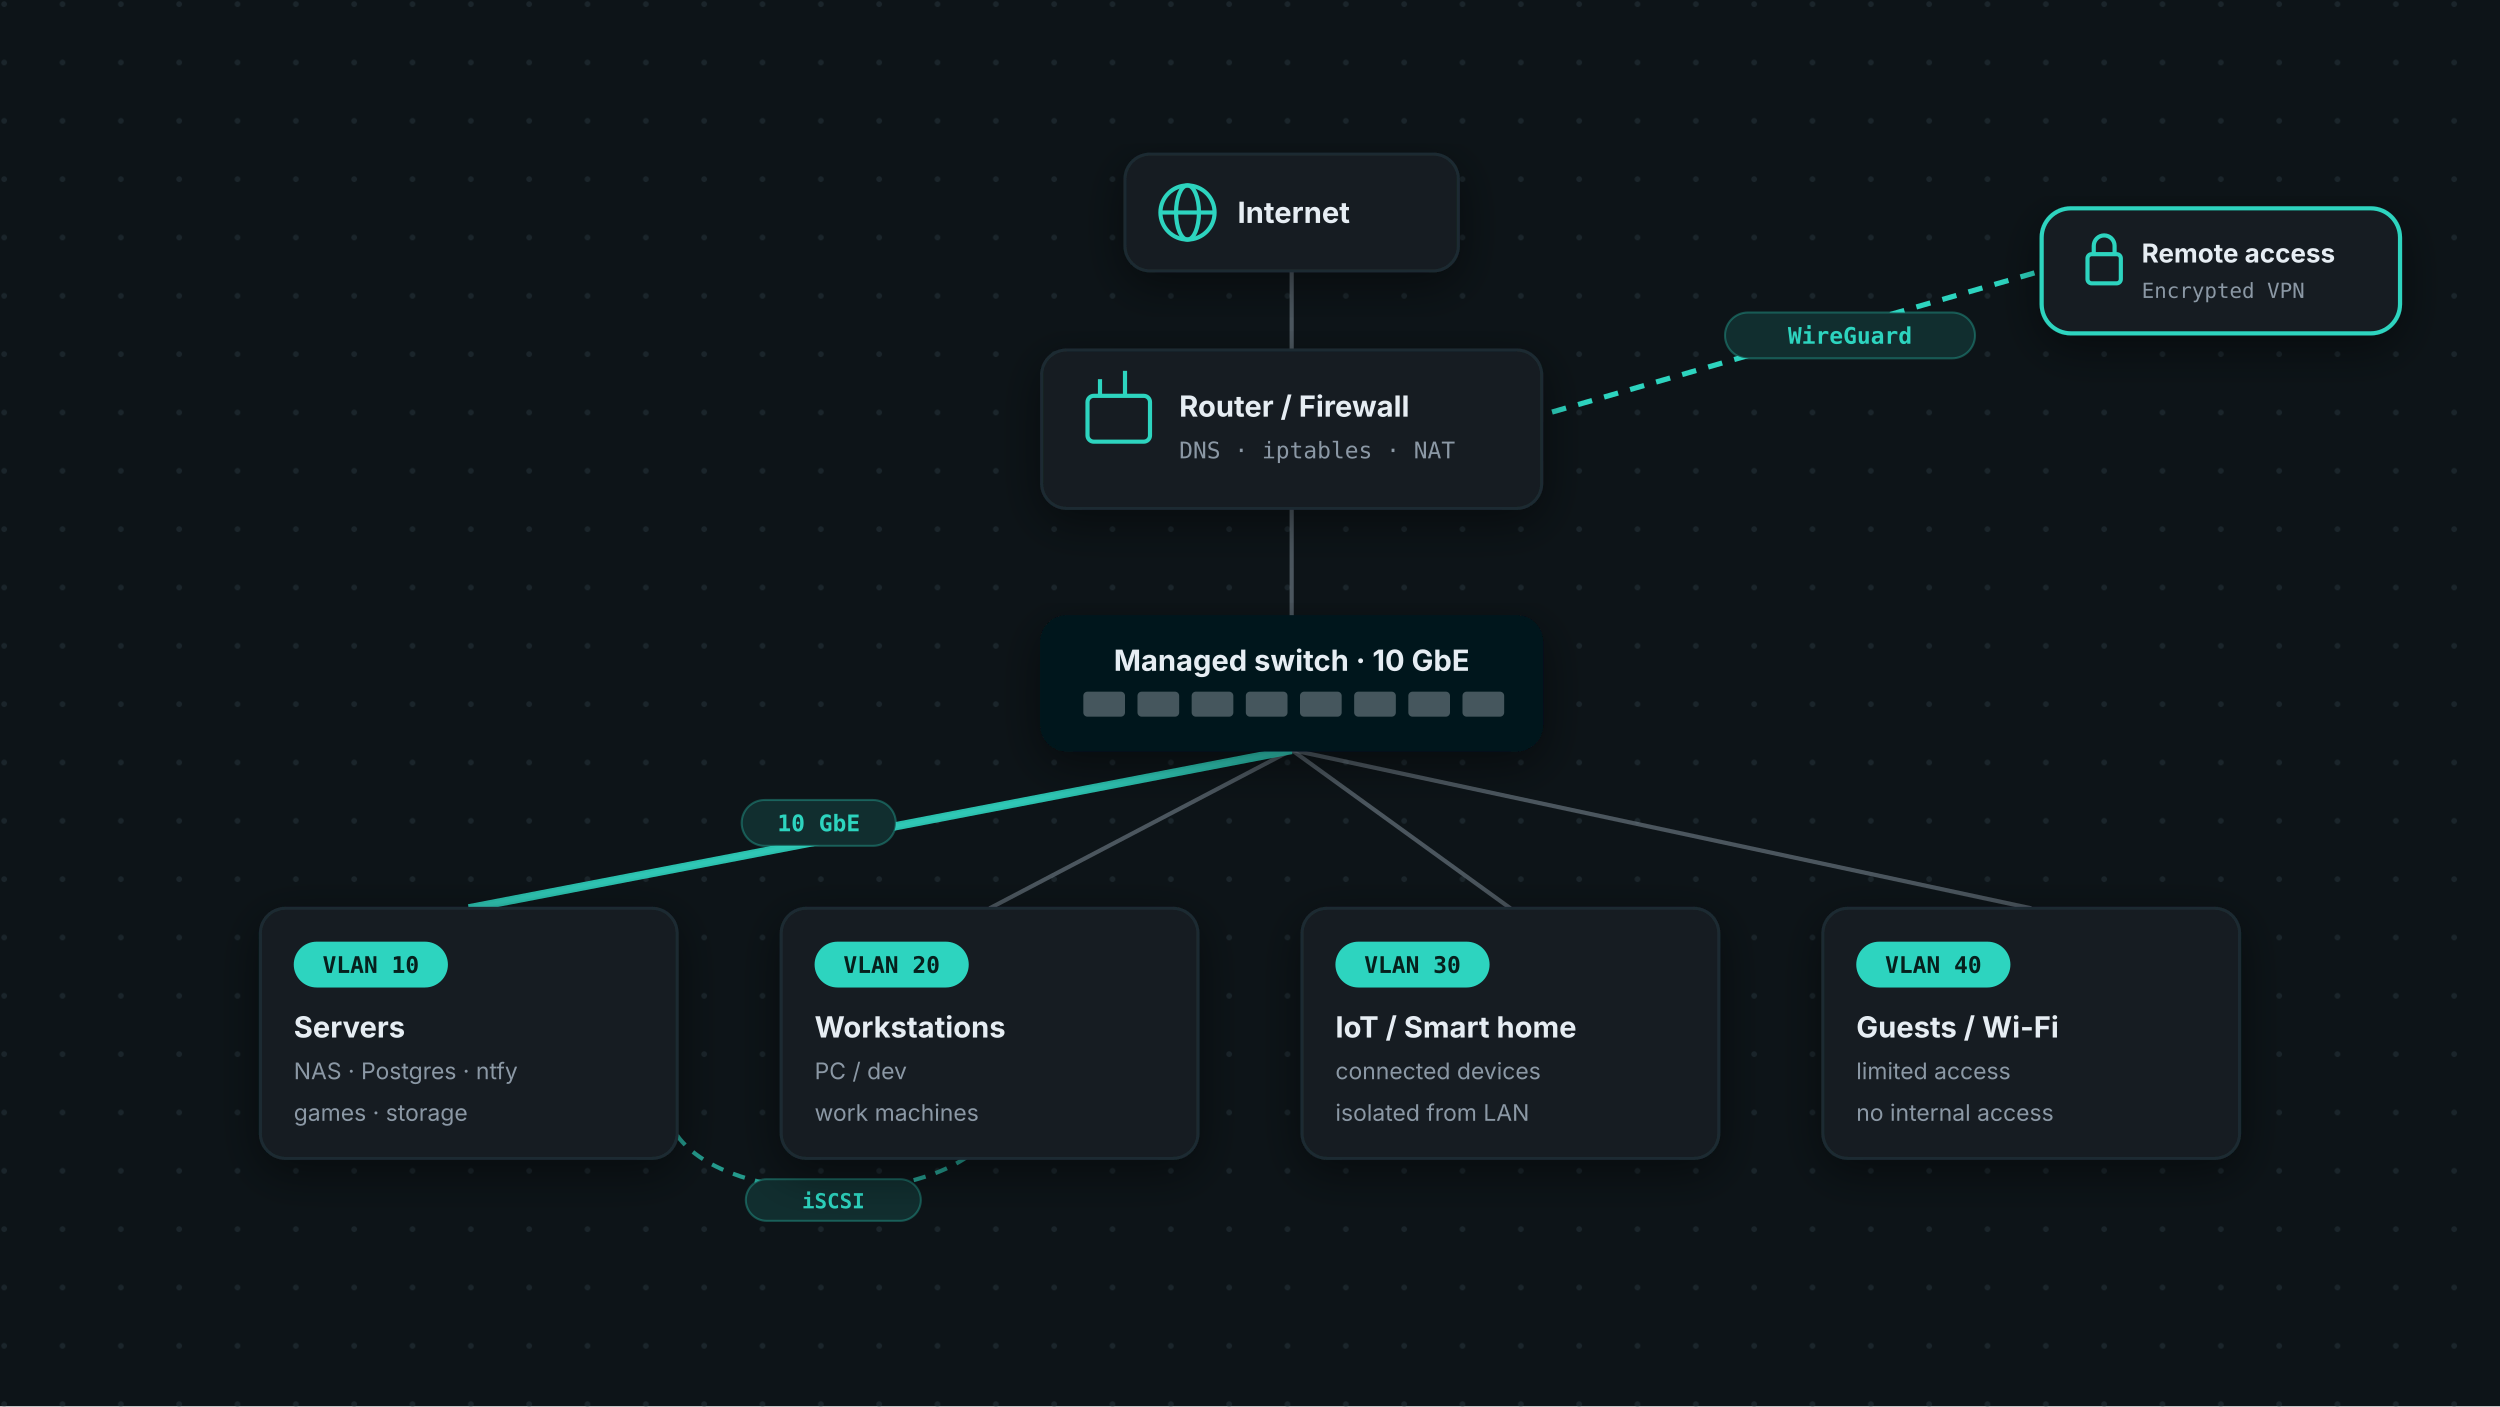
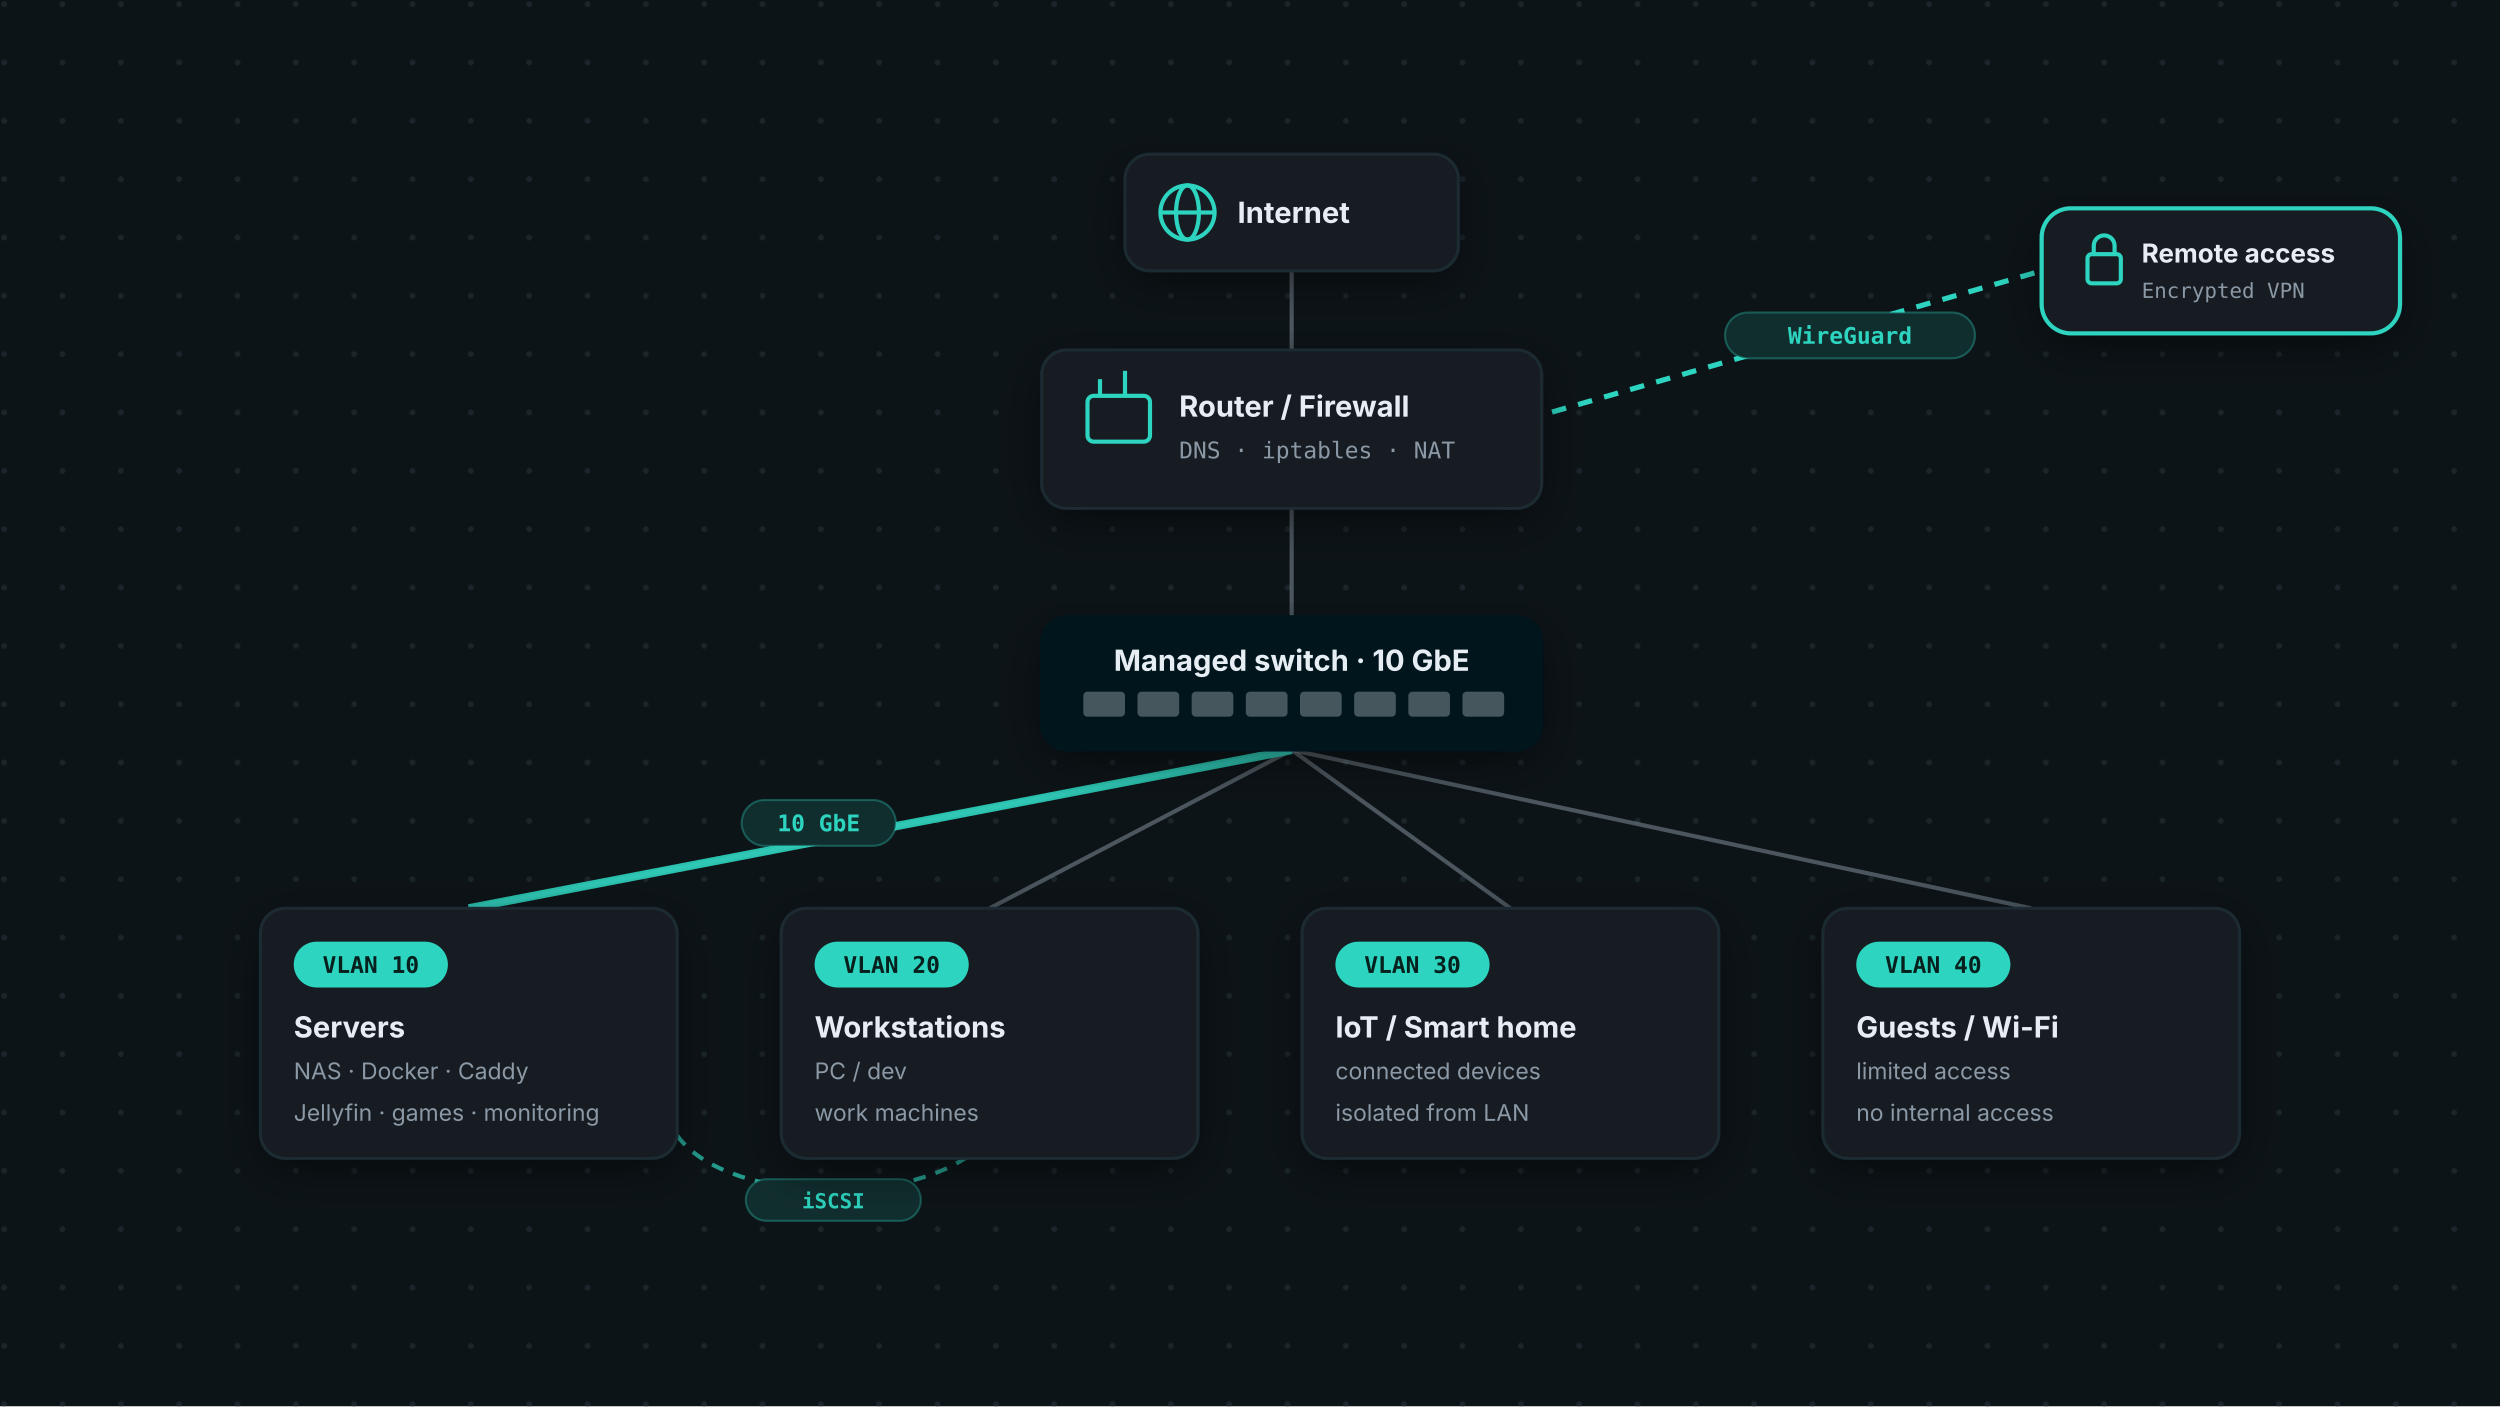
<svg xmlns="http://www.w3.org/2000/svg" width="1200" height="675" viewBox="0 0 1200 675" font-family="'Inter', system-ui, -apple-system, 'Segoe UI', Arial, sans-serif">
  <defs>
    <pattern id="reseau-dark-en-dots" width="28" height="28" patternUnits="userSpaceOnUse">
      <circle cx="2" cy="2" r="1.4" fill="#1f2a30" fill-opacity="0.8" />
    </pattern>
    <filter id="reseau-dark-en-sh" x="-20%" y="-20%" width="140%" height="160%">
      <feDropShadow dx="0" dy="6" stdDeviation="11" flood-color="#000000" flood-opacity="0.45" />
    </filter>
  </defs>
  <rect width="1200" height="675" fill="#0d1418" />
  <rect width="1200" height="675" fill="url(#reseau-dark-en-dots)" />
  <g stroke="#8b98a5" stroke-opacity="0.5" stroke-width="2" fill="none">
    <path d="M620 130 L620 168" />
    <path d="M620 244 L620 296" />
    <path d="M620 360 L225 436" />
    <path d="M620 360 L475 436" />
    <path d="M620 360 L725 436" />
    <path d="M620 360 L975 436" />
  </g>
  <path d="M620 360 L225 436" stroke="#2dd4bf" stroke-width="4" fill="none" opacity="0.9" />
  <rect x="356" y="384" width="74" height="22" rx="11" fill="#0d1418" />
  <rect x="356" y="384" width="74" height="22" rx="11" fill="#2dd4bf" fill-opacity="0.14" stroke="#2dd4bf" stroke-opacity="0.32" />
  <text x="393" y="399" font-size="11" fill="#2dd4bf" font-weight="bold" font-family="'JetBrains Mono', ui-monospace, SFMono-Regular, Menlo, Consolas, monospace" text-anchor="middle">10 GbE</text>
  <path d="M720 205 L980 130" stroke="#2dd4bf" stroke-width="2.5" stroke-dasharray="7 6" fill="none" />
  <rect x="828" y="150" width="120" height="22" rx="11" fill="#0d1418" />
  <rect x="828" y="150" width="120" height="22" rx="11" fill="#2dd4bf" fill-opacity="0.14" stroke="#2dd4bf" stroke-opacity="0.32" />
  <text x="888" y="165" font-size="11" fill="#2dd4bf" font-weight="bold" font-family="'JetBrains Mono', ui-monospace, SFMono-Regular, Menlo, Consolas, monospace" text-anchor="middle">WireGuard</text>
  <path d="M325 545 C 350 580, 450 580, 475 545" stroke="#2dd4bf" stroke-width="2" stroke-dasharray="6 5" fill="none" opacity="0.7" />
  <rect x="358" y="566" width="84" height="20" rx="10" fill="#0d1418" />
  <rect x="358" y="566" width="84" height="20" rx="10" fill="#2dd4bf" fill-opacity="0.14" stroke="#2dd4bf" stroke-opacity="0.32" />
  <text x="400" y="580" font-size="10" fill="#2dd4bf" font-weight="bold" font-family="'JetBrains Mono', ui-monospace, SFMono-Regular, Menlo, Consolas, monospace" text-anchor="middle">iSCSI</text>
  <g filter="url(#reseau-dark-en-sh)">
    <rect x="540" y="74" width="160" height="56" rx="12" fill="#121c20" stroke="#1f2a30" stroke-width="1.5" />
  </g>
  <g stroke="#2dd4bf" stroke-width="2" fill="none">
    <circle cx="570" cy="102" r="13" />
    <ellipse cx="570" cy="102" rx="5.5" ry="13" />
    <line x1="557" y1="102" x2="583" y2="102" />
  </g>
  <text x="594" y="107" font-size="14" fill="#e6edf3" font-weight="bold" font-family="'Inter', system-ui, -apple-system, 'Segoe UI', Arial, sans-serif">Internet</text>
  <g filter="url(#reseau-dark-en-sh)">
    <rect x="500" y="168" width="240" height="76" rx="12" fill="#121c20" stroke="#1f2a30" stroke-width="1.5" />
  </g>
  <g stroke="#2dd4bf" stroke-width="2" fill="none">
    <rect x="522" y="190" width="30" height="22" rx="3" />
    <path d="M528 190 v-8 M540 190 v-12" />
  </g>
  <text x="566" y="200" font-size="14" fill="#e6edf3" font-weight="bold" font-family="'Inter', system-ui, -apple-system, 'Segoe UI', Arial, sans-serif">Router / Firewall</text>
  <text x="566" y="220" font-size="11" fill="#8b98a5" font-weight="normal" font-family="'JetBrains Mono', ui-monospace, SFMono-Regular, Menlo, Consolas, monospace">DNS · iptables · NAT</text>
  <g filter="url(#reseau-dark-en-sh)">
    <rect x="980" y="100" width="172" height="60" rx="14" fill="#121c20" stroke="#2dd4bf" stroke-width="2" />
  </g>
  <g stroke="#2dd4bf" stroke-width="2" fill="none">
    <rect x="1002" y="122" width="16" height="14" rx="2" />
    <path d="M1005 122 v-4 a5 5 0 0 1 10 0 v4" />
  </g>
  <text x="1028" y="126" font-size="12.5" fill="#e6edf3" font-weight="bold" font-family="'Inter', system-ui, -apple-system, 'Segoe UI', Arial, sans-serif">Remote access</text>
  <text x="1028" y="143" font-size="10" fill="#8b98a5" font-weight="normal" font-family="'JetBrains Mono', ui-monospace, SFMono-Regular, Menlo, Consolas, monospace">Encrypted VPN</text>
  <g filter="url(#reseau-dark-en-sh)">
    <rect x="500" y="296" width="240" height="64" rx="12" fill="#06121a" stroke="#06121a" stroke-width="1.5" />
  </g>
  <g fill="#e6edf3" fill-opacity="0.3">
    <rect x="520" y="332" width="20" height="12" rx="2" />
    <rect x="546" y="332" width="20" height="12" rx="2" />
    <rect x="572" y="332" width="20" height="12" rx="2" />
    <rect x="598" y="332" width="20" height="12" rx="2" />
    <rect x="624" y="332" width="20" height="12" rx="2" />
    <rect x="650" y="332" width="20" height="12" rx="2" />
    <rect x="676" y="332" width="20" height="12" rx="2" />
    <rect x="702" y="332" width="20" height="12" rx="2" />
  </g>
  <text x="620" y="322" font-size="14" fill="#e6edf3" font-weight="bold" font-family="'Inter', system-ui, -apple-system, 'Segoe UI', Arial, sans-serif" text-anchor="middle">Managed switch · 10 GbE</text>
  <g filter="url(#reseau-dark-en-sh)">
    <rect x="125" y="436" width="200" height="120" rx="12" fill="#121c20" stroke="#1f2a30" stroke-width="1.5" />
  </g>
  <rect x="141" y="452" width="74" height="22" rx="11" fill="#2dd4bf" />
  <text x="178" y="467" font-size="11" fill="#06201d" font-weight="bold" font-family="'JetBrains Mono', ui-monospace, SFMono-Regular, Menlo, Consolas, monospace" text-anchor="middle">VLAN 10</text>
  <text x="141" y="498" font-size="14" fill="#e6edf3" font-weight="bold" font-family="'Inter', system-ui, -apple-system, 'Segoe UI', Arial, sans-serif">Servers</text>
-   <text x="141" y="518" font-size="11" fill="#8b98a5" font-weight="normal" font-family="'Inter', system-ui, -apple-system, 'Segoe UI', Arial, sans-serif">NAS · Postgres · ntfy</text>
-   <text x="141" y="538" font-size="11" fill="#8b98a5" font-weight="normal" font-family="'Inter', system-ui, -apple-system, 'Segoe UI', Arial, sans-serif">games · storage</text>
+   <text x="141" y="518" font-size="11" fill="#8b98a5" font-weight="normal" font-family="'Inter', system-ui, -apple-system, 'Segoe UI', Arial, sans-serif">NAS · Docker · Caddy</text>
+   <text x="141" y="538" font-size="11" fill="#8b98a5" font-weight="normal" font-family="'Inter', system-ui, -apple-system, 'Segoe UI', Arial, sans-serif">Jellyfin · games · monitoring</text>
  <g filter="url(#reseau-dark-en-sh)">
    <rect x="375" y="436" width="200" height="120" rx="12" fill="#121c20" stroke="#1f2a30" stroke-width="1.5" />
  </g>
  <rect x="391" y="452" width="74" height="22" rx="11" fill="#2dd4bf" />
  <text x="428" y="467" font-size="11" fill="#06201d" font-weight="bold" font-family="'JetBrains Mono', ui-monospace, SFMono-Regular, Menlo, Consolas, monospace" text-anchor="middle">VLAN 20</text>
  <text x="391" y="498" font-size="14" fill="#e6edf3" font-weight="bold" font-family="'Inter', system-ui, -apple-system, 'Segoe UI', Arial, sans-serif">Workstations</text>
  <text x="391" y="518" font-size="11" fill="#8b98a5" font-weight="normal" font-family="'Inter', system-ui, -apple-system, 'Segoe UI', Arial, sans-serif">PC / dev</text>
  <text x="391" y="538" font-size="11" fill="#8b98a5" font-weight="normal" font-family="'Inter', system-ui, -apple-system, 'Segoe UI', Arial, sans-serif">work machines</text>
  <g filter="url(#reseau-dark-en-sh)">
    <rect x="625" y="436" width="200" height="120" rx="12" fill="#121c20" stroke="#1f2a30" stroke-width="1.5" />
  </g>
  <rect x="641" y="452" width="74" height="22" rx="11" fill="#2dd4bf" />
  <text x="678" y="467" font-size="11" fill="#06201d" font-weight="bold" font-family="'JetBrains Mono', ui-monospace, SFMono-Regular, Menlo, Consolas, monospace" text-anchor="middle">VLAN 30</text>
  <text x="641" y="498" font-size="14" fill="#e6edf3" font-weight="bold" font-family="'Inter', system-ui, -apple-system, 'Segoe UI', Arial, sans-serif">IoT / Smart home</text>
  <text x="641" y="518" font-size="11" fill="#8b98a5" font-weight="normal" font-family="'Inter', system-ui, -apple-system, 'Segoe UI', Arial, sans-serif">connected devices</text>
  <text x="641" y="538" font-size="11" fill="#8b98a5" font-weight="normal" font-family="'Inter', system-ui, -apple-system, 'Segoe UI', Arial, sans-serif">isolated from LAN</text>
  <g filter="url(#reseau-dark-en-sh)">
    <rect x="875" y="436" width="200" height="120" rx="12" fill="#121c20" stroke="#1f2a30" stroke-width="1.5" />
  </g>
  <rect x="891" y="452" width="74" height="22" rx="11" fill="#2dd4bf" />
  <text x="928" y="467" font-size="11" fill="#06201d" font-weight="bold" font-family="'JetBrains Mono', ui-monospace, SFMono-Regular, Menlo, Consolas, monospace" text-anchor="middle">VLAN 40</text>
  <text x="891" y="498" font-size="14" fill="#e6edf3" font-weight="bold" font-family="'Inter', system-ui, -apple-system, 'Segoe UI', Arial, sans-serif">Guests / Wi-Fi</text>
  <text x="891" y="518" font-size="11" fill="#8b98a5" font-weight="normal" font-family="'Inter', system-ui, -apple-system, 'Segoe UI', Arial, sans-serif">limited access</text>
  <text x="891" y="538" font-size="11" fill="#8b98a5" font-weight="normal" font-family="'Inter', system-ui, -apple-system, 'Segoe UI', Arial, sans-serif">no internal access</text>
</svg>
